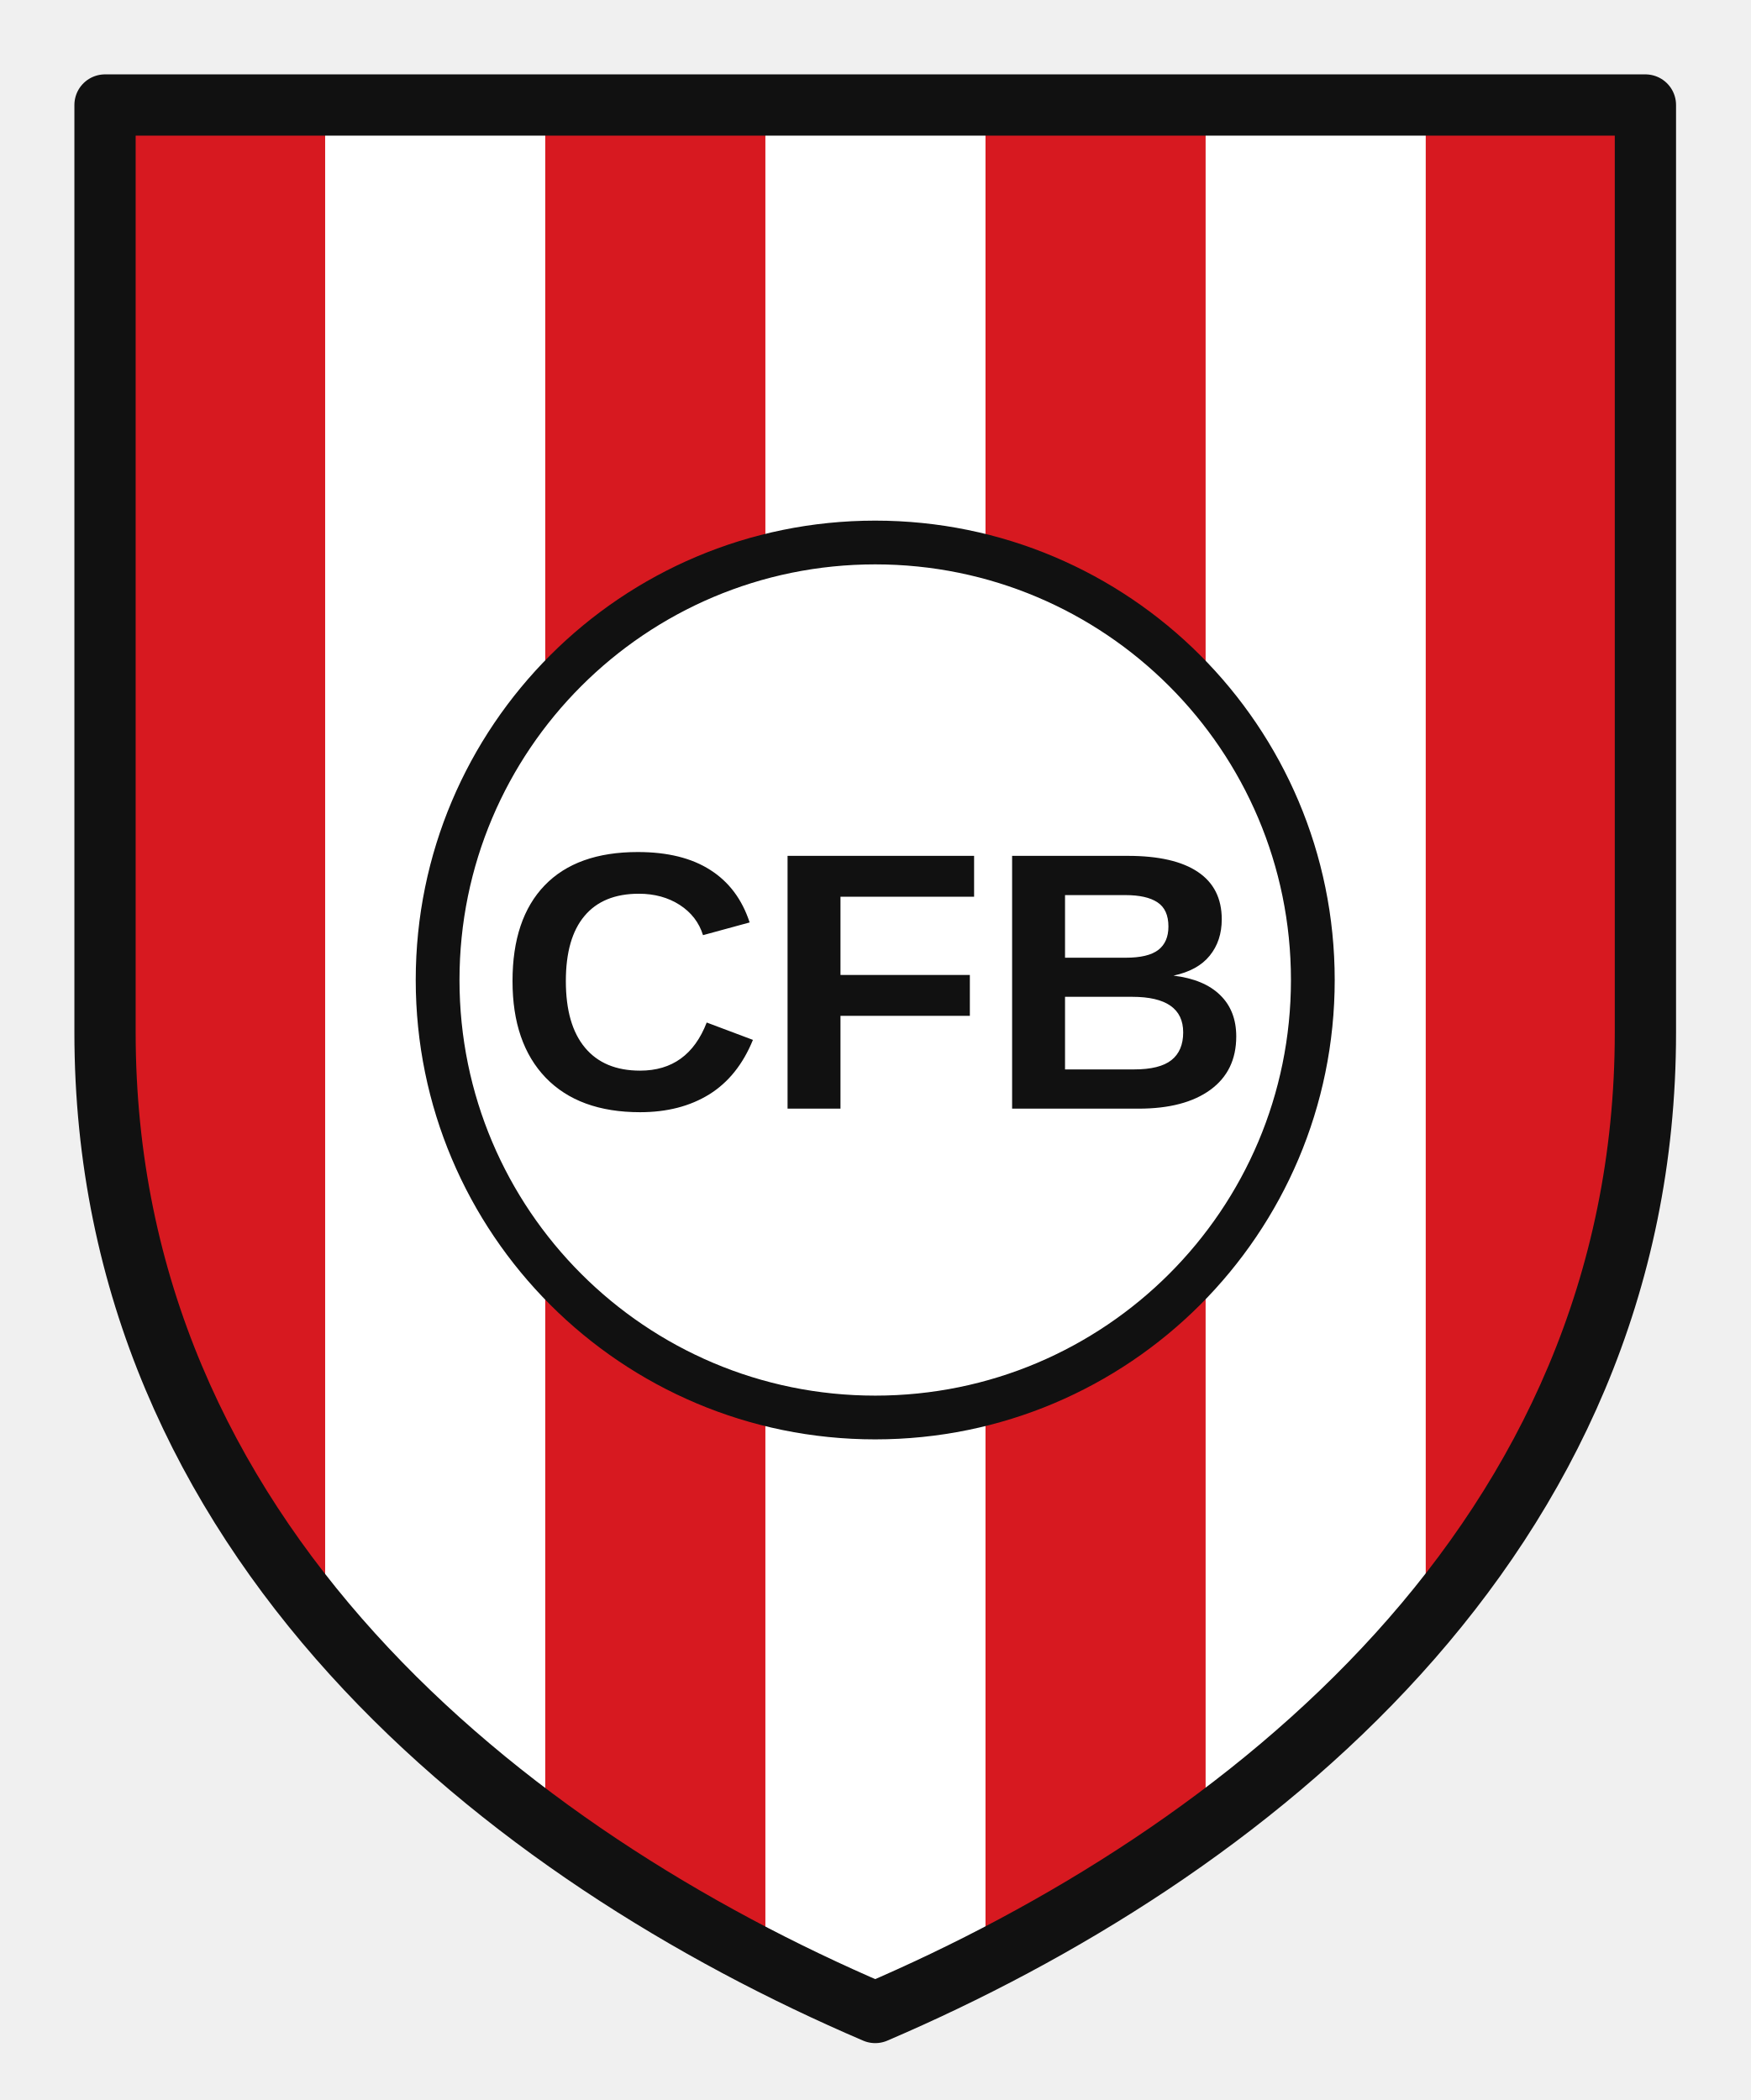
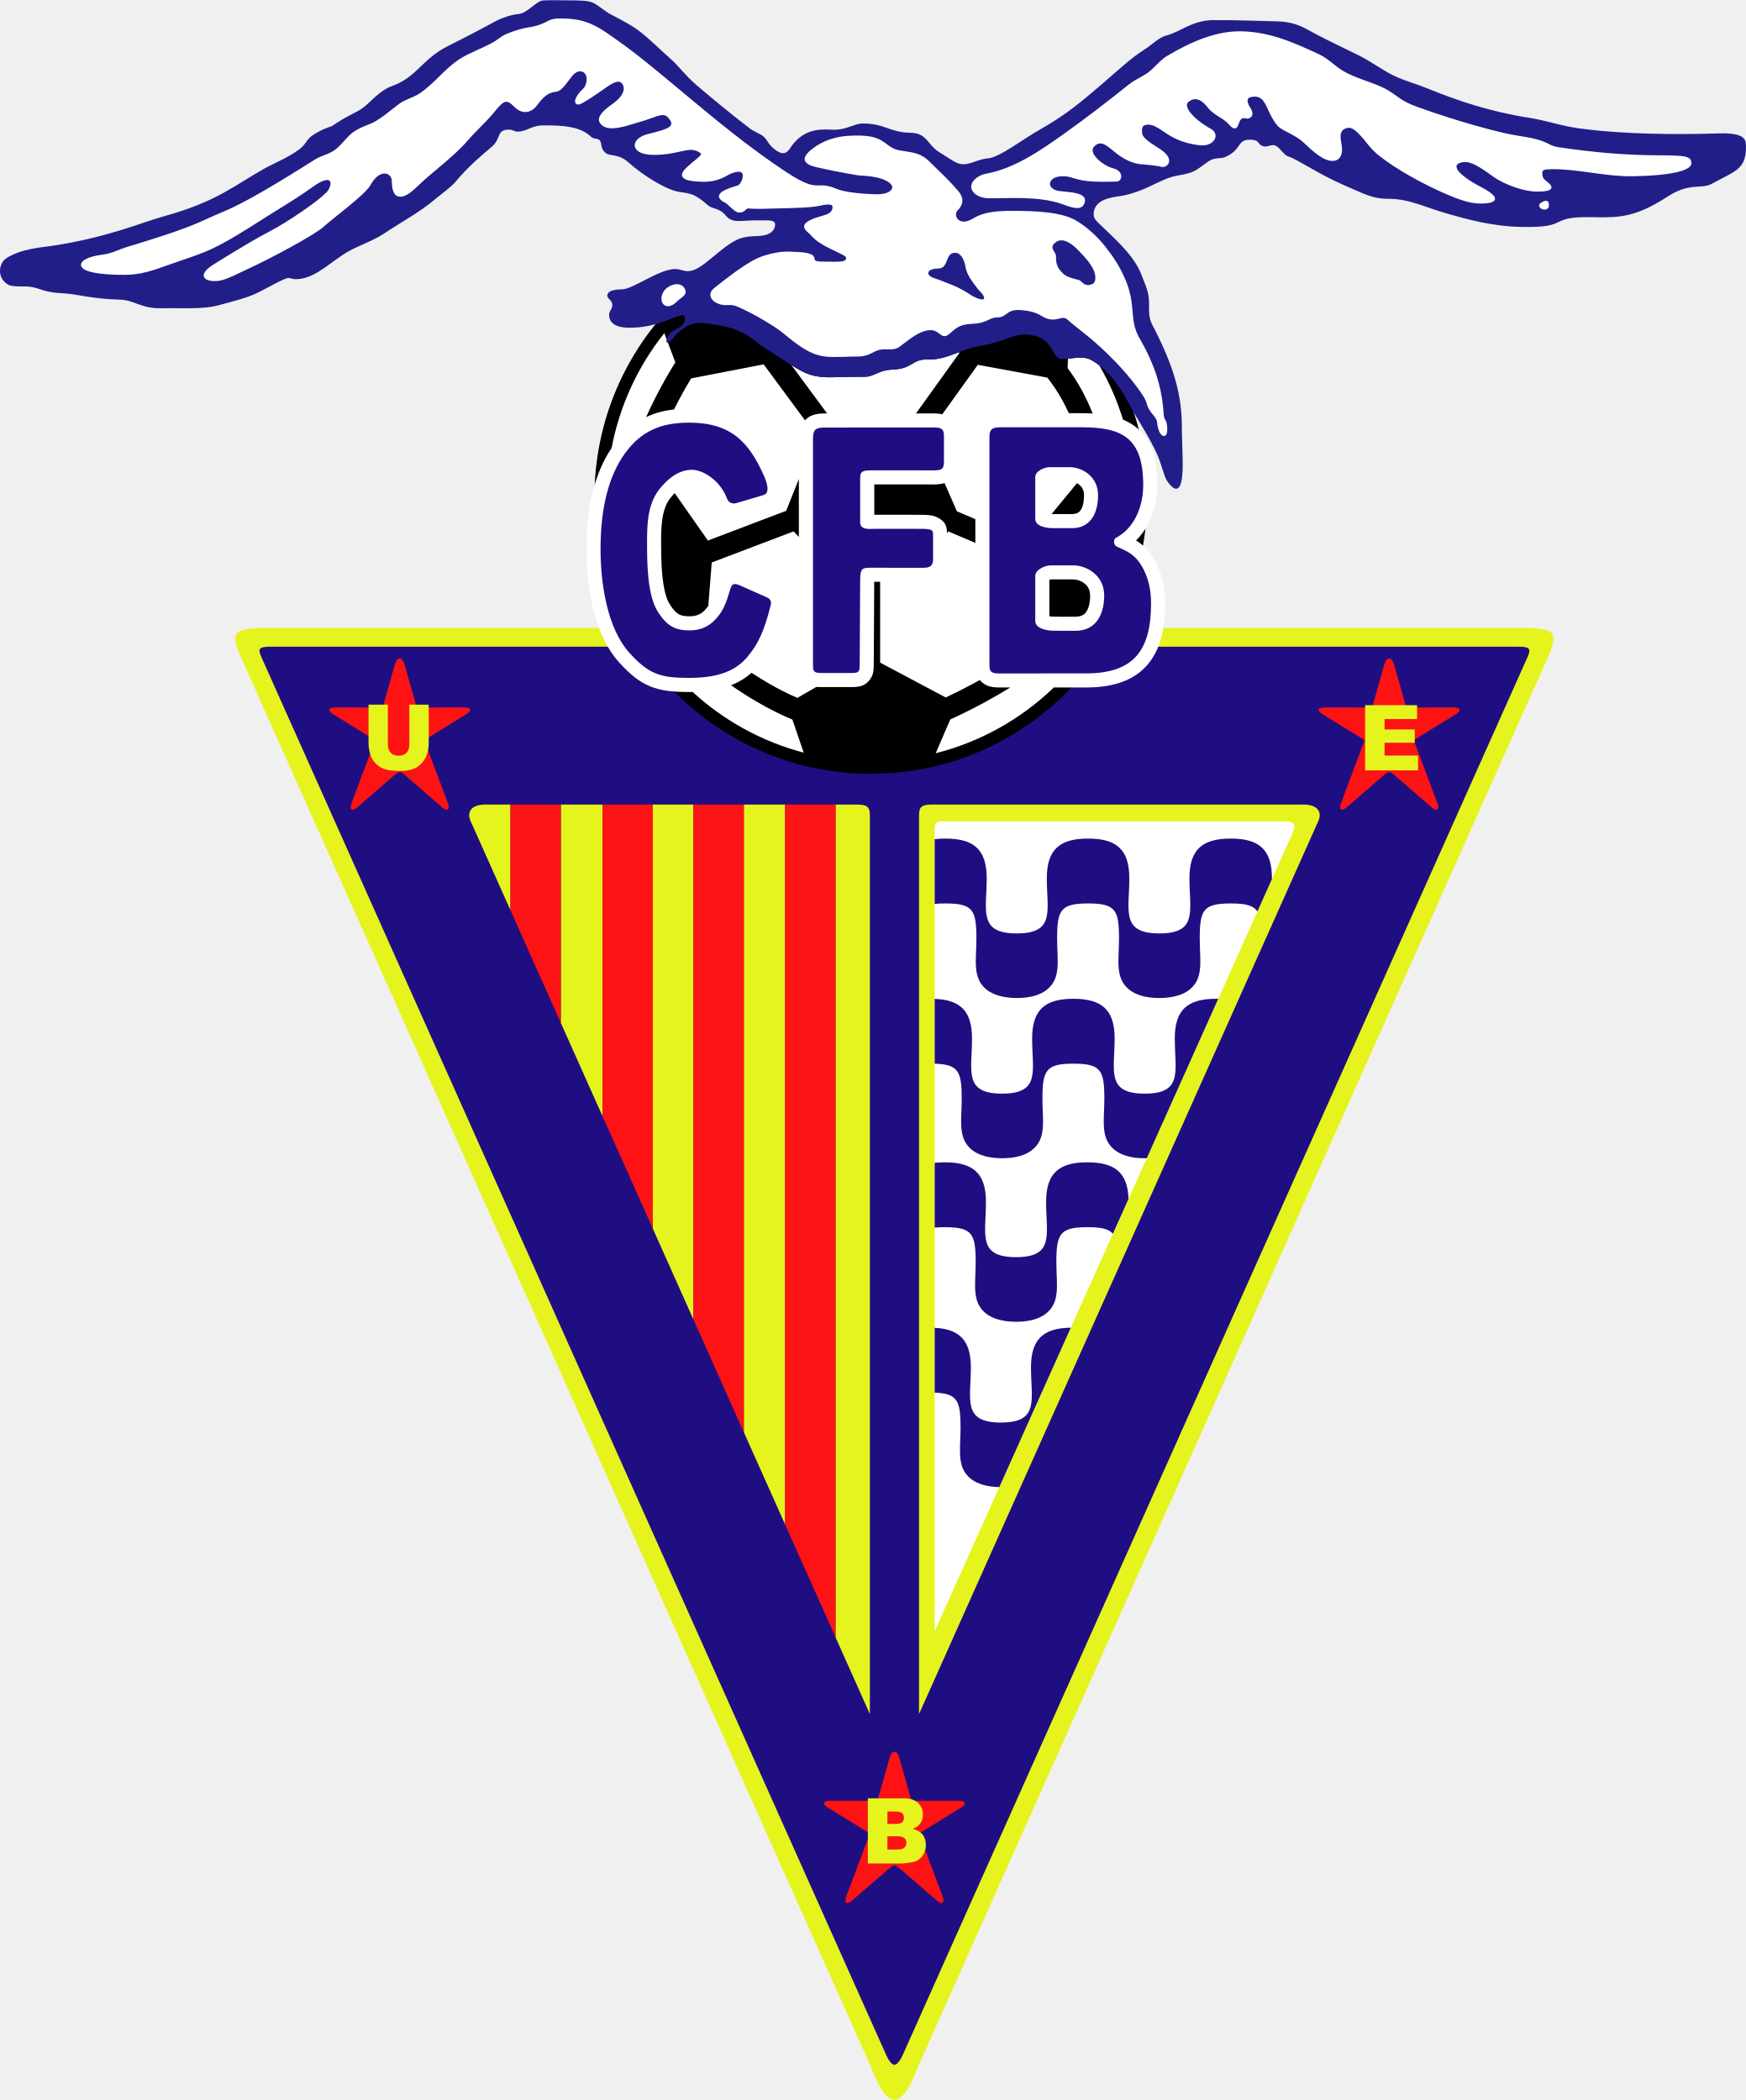
- <svg xmlns="http://www.w3.org/2000/svg" viewBox="0 0 200 240" width="200" height="240">
-   <defs>
-     <clipPath id="s">
-       <path d="M12 12 H188 V118 C188 176 142 212 100 230 C58 212 12 176 12 118 Z" />
-     </clipPath>
-   </defs>
-   <g clip-path="url(#s)">
-     <rect x="12" y="0" width="25.2" height="240" fill="#d71920" />
-     <rect x="37.15" y="0" width="25.2" height="240" fill="#ffffff" />
-     <rect x="62.3" y="0" width="25.2" height="240" fill="#d71920" />
-     <rect x="87.45" y="0" width="25.2" height="240" fill="#ffffff" />
-     <rect x="112.6" y="0" width="25.2" height="240" fill="#d71920" />
-     <rect x="137.75" y="0" width="25.2" height="240" fill="#ffffff" />
-     <rect x="162.9" y="0" width="25.2" height="240" fill="#d71920" />
-   </g>
-   <circle cx="100" cy="112" r="50" fill="#ffffff" stroke="#111111" stroke-width="5" />
-   <text x="100" y="126.7" text-anchor="middle" font-family="Arial Black, Helvetica Neue, Arial, sans-serif" font-weight="900" font-size="42" fill="#111111">CFB</text>
-   <path d="M12 12 H188 V118 C188 176 142 212 100 230 C58 212 12 176 12 118 Z" fill="none" stroke="#111111" stroke-width="7" stroke-linejoin="round" />
+ <svg xmlns="http://www.w3.org/2000/svg" viewBox="267.8 140.98 264.4 318.04" width="288.3" height="346.861">
+   <path d="M497.785 236.07v-.011c6.207 0 6.156.675 3.863 5.726l-94.554 211.621c-.696 1.555-1.989 5.559-3.84 5.614-1.856-.055-3.149-4.06-3.84-5.614l-94.559-211.62c-2.293-5.052-2.343-5.727 3.864-5.727v.011" style="stroke:none;fill-rule:nonzero;fill:#e6f41d;fill-opacity:1" />
+   <path d="M403.254 453.719c-.48-.016-.988-.883-1.246-1.469l-94.559-211.621c-.582-1.305-.597-1.723 1.27-1.723h189.066c1.867 0 1.856.418 1.274 1.723L404.5 452.25c-.262.586-.77 1.453-1.246 1.469" style="stroke:none;fill-rule:nonzero;fill:#1f0e81;fill-opacity:1" />
+   <path d="M399.676 174.414c11.55 0 22.015 4.691 29.594 12.274 7.574 7.582 12.257 18.046 12.257 29.601s-4.683 22.024-12.257 29.602c-7.579 7.578-18.043 12.27-29.594 12.27s-22.016-4.692-29.594-12.27c-7.574-7.578-12.262-18.047-12.262-29.602s4.688-22.02 12.262-29.601c7.578-7.583 18.043-12.274 29.594-12.274" style="stroke:none;fill-rule:nonzero;fill:#000;fill-opacity:1" />
+   <path d="M432.887 231.184c-.004 1.12-.235 2-.668 2.546-.317.403-.82.633-1.5.633v.008h-.02c-.125-.004-.625-.004-1.195-.004-4.117-.004-.242-.012-2.074-.012-.207 0-.477-.011-.715-.054v-5.535a.7.7 0 0 1 .219-.043v-.012h3.355v.012c.59 0 1.262.21 1.79.64.464.38.8.965.8 1.774h.008Zm-21.516-9.754-.148.343c-.02-1.09-.243-1.808-1.422-2.43-.606-.32-1.352-.417-2.594-.417l-6.84-.004v-.008c-.023 0-.082.004-.168.008v-4.598l9.035.004c.637 0 1.157-.066 1.602-.21l1.86 4.237-.012.032 2.82 1.195v3.602Zm-23.39.011-12.399 4.711-.52 6.586c-.125.168-.257.34-.421.524a2.94 2.94 0 0 1-1.079.8c-.394.168-.851.239-1.367.239-.695 0-1.203-.086-1.586-.297-.421-.238-.832-.688-1.304-1.395-.489-.738-.82-1.797-1.04-3.172-.245-1.523-.34-3.433-.34-5.71h-.007v-.297c-.004-2.438-.008-5.282 1.418-7.067.195-.242.41-.488.637-.722l5.03 7.187 11.856-4.504 1.918-4.82v8.777Zm41.804-7.601v.012Zm1.488.558c.403.336.692.852.692 1.559h-.012.012V216c-.008 1.023-.203 1.816-.578 2.305-.254.324-.66.511-1.211.511v.008h-.028c-.125 0-.57 0-1.078-.004h-1.89v-.007c-.04 0-.086-.004-.13-.004l3.84-4.664q.2.106.383.253m12.551 14.352q-.434-1.712-1.32-3.195c-.637-1.07-1.332-1.805-2.172-2.41a8 8 0 0 0-.492-.329 9.9 9.9 0 0 0 1.879-2.578c.941-1.843 1.344-3.949 1.336-5.879-.02-4.273-1.086-6.96-3.16-8.66a8.2 8.2 0 0 0-2.028-1.187 39.8 39.8 0 0 0-3.586-8.215 11 11 0 0 0-1.148-.777c-1.078-.625-2.258-.375-3.606-.239l-.05 1.426a28 28 0 0 1 2.082 3.227 32 32 0 0 1 1.714 3.652 28 28 0 0 0-1.656-.05h-1.96a28 28 0 0 0-1.005-2.005 24.6 24.6 0 0 0-2.246-3.386l-10.527-1.938-5.379 7.492a5.2 5.2 0 0 0-1.164-.125l-2.824.004 6.566-9.148-.035-.137c-1.55.586-3.016 1.176-4.746 1.113-2.469-.09-2.195 1.43-5.422 1.531-1.922.063-2.77 1.083-4.055 1.083-4.933-.008-5.75.246-7.558-.114-1.188-.234-2.13-.726-3.625-1.668l5.422 7.34h-.489c-1.351.004-2.234.348-2.867 1.035l-6.254-8.472-10.98 2.125a64 64 0 0 0-2.39 4.297c-.071.132-.134.265-.2.398-1.442.168-2.781.508-4.04 1.078-.066.031-.128.066-.198.098q.702-1.56 1.476-3.082a68 68 0 0 1 2.957-5.22l-1.137-3.007c-.18.024-.226-.168-.167-.437l-.368-.98a39.8 39.8 0 0 0-7.98 17.394q-1.856 2.748-2.805 6.433c-.672 2.633-1.004 5.594-1.004 8.871 0 3.047.325 6.637 1.246 9.942.762 2.738 1.942 5.293 3.692 7.222 1.683 1.856 3.062 2.97 4.726 3.649 1.653.668 3.403.848 5.868.848q.279-.001.546-.008a39.9 39.9 0 0 0 16.82 9.195l-1.714-5.008c-1.703-.707-3.48-1.601-5.23-2.613-1.391-.8-2.755-1.68-4.06-2.59 1.192-.469 2.216-1.094 3.102-1.89a53 53 0 0 0 2.606 1.613 42 42 0 0 0 4.332 2.195l2.863-1.656c.227.012.465.02.73.02v-.008h4.645v.007c1.34 0 2.113-.265 2.762-1.156.547-.75.566-1.383.574-2.402l.07-12.395.895.004v12.242l9.937 5.278a80 80 0 0 0 4.395-2.22c.258-.14.512-.284.77-.429q.067.087.14.168c.649.688 1.473.969 2.758.969h1.71a80 80 0 0 1-3.796 2.2 85 85 0 0 1-5.293 2.644l-2.21 5.117a39.9 39.9 0 0 0 17.89-9.961h4.879c4.37-.004 7.351-1.172 9.312-3.45 1.906-2.214 2.668-5.331 2.668-9.327q0-1.882-.422-3.559" style="stroke:none;fill-rule:nonzero;fill:#fff;fill-opacity:1" />
+   <path d="M381.406 160.441c-2.48-1.879-5.523-4.367-8.129-6.609-1.754-1.516-2.754-2.93-3.761-3.82-1.504-1.328-3.164-2.973-4.61-4.13-1.394-1.124-3.219-2.015-4.652-2.777-.906-.484-1.738-1.292-2.606-1.722-.687-.344-1.918-.38-3.718-.383-1.098-.004-2.516-.05-3.844.008-1.094.047-2.371 1.957-3.8 2.07-1.013.082-2.536.582-3.567 1.149a199 199 0 0 1-7 3.644c-4.008 2.004-4.805 4.774-8.504 6.086-2.016.715-3.399 2.602-4.555 3.395-1.265.87-2.11.996-4.598 2.695-.062.039-1.515.422-2.976 1.433-.906.63-.918 1.336-2.055 2.16-1.707 1.239-3.754 2.04-5.23 2.864-2.086 1.16-3.598 2.242-6.211 3.687-2.48 1.364-5.324 2.508-8.918 3.504-3.602.993-8.477 3.207-17.016 4.496-1.566.239-4.597.403-6.879 1.86-1.082.691-1.437 2.62-.18 3.699.442.383.727.61 2.747.586 2.402-.024 2.574.851 5.484 1 2.953.148 4.867.91 9.016.992 2.386.047 3.18 1.39 6.52 1.313 2.8-.067 6.175.203 8.503-.446 2.164-.597 4.098-1.039 5.746-1.812 1.754-.82 4.184-2.328 4.934-2.34.113 0 .582.195 1.008.195 2.601 0 4.523-1.922 7.203-3.722 1.785-1.203 4.328-1.942 6.199-3.188 3.02-2.012 5.297-3.144 7.762-5.223 1.02-.859 2.37-1.777 3.129-2.695 1.773-2.137 3.703-3.781 5.316-5.129 1.664-1.386.723-2.695 2.715-2.695.676 0 .754.312 1.383.3 1.37-.027 1.996-.948 3.847-.948 2.895-.004 5.516.125 7.188 1.718.629.602 1.41-.14 1.586 1.332.015.133.047.617.617 1.117.613.543 1.992.098 3.477 1.442 2.289 2.066 5.816 4.195 7.703 4.473 1.902.277 2.355.312 4.336 2.03.695.606 1.687.34 2.68 1.536 1.124 1.355 2.39.644 5.382.742.824.027 2.188-.183 2.102.7-.035.35-.168 1.605-2.696 1.679-2.007.059-2.875.238-4.644 1.512-.758.547-1.617 1.261-2.324 1.851-1.438 1.192-2.473 1.934-3.559 1.957-.547.008-1.3-.328-1.86-.332-2.507-.015-6.425 3.086-8.144 3.086-2.105 0-2.187.727-2.187.957-.004.489.754.61.754 1.442 0 .605-.473.902-.48 1.39-.028 1.535 1.394 2.02 3.022 2.02 2.032 0 3.692-.328 5.801-1.14 1.266-.485 2.016-.829 2.36-.743.402.098.464.836-.055 1.457-.332.395-1.035.59-1.625 1.035-1.02.774-1.227 2.762.367.774.375-.465 1.277-1.274 1.762-1.536 1.535-.84 2.738-.625 5.324-.156 3.785.688 5 2.36 6.637 3.39 4.336 2.727 5.64 3.845 7.629 4.235 1.808.36 2.625.102 7.558.114 1.285 0 2.133-1.02 4.055-1.083 3.227-.101 2.953-1.62 5.422-1.53 2.887.1 5.043-1.61 8.07-2.083 2.856-.449 4.914-1.707 6.399-1.707 4.89-.004 4.097 3.778 5.894 3.723 1.723-.05 3.168-.578 4.473.183 2.289 1.332 3.957 3.446 5.543 6.418 1.492 2.79 3.008 4.875 4.383 7.883.582 1.281 1.027 3.293 1.449 3.926 1.05 1.566 1.828 1.656 2.18.184.425-1.778.093-5.266.093-8.172 0-4.86-1.094-9.13-4.492-15.64-.676-1.302-.41-2.458-.508-3.93-.082-1.223-.781-2.708-1.136-3.665-1.118-3.004-4.61-5.949-6.29-7.601-.46-.457-.949-.848-.937-1.531.027-1.73 1.629-2.426 3.598-2.68 1.71-.219 2.957-.711 4.093-1.168.946-.375 2.36-1.207 3.922-1.73 1.07-.364 2.223-.372 3.29-.81 1.109-.46 1.956-1.347 2.835-1.816.688-.367 1.606-.218 2.102-.421 2.605-1.079 1.808-2.594 3.683-2.657 1.864-.062 1.153.852 2.34 1.016.48.066.79-.195 1.32-.195.899 0 1.497 1.496 2.313 1.722 1.207.336 4.727 2.746 8.227 4.254 3.324 1.434 4.46 2.153 6.933 2.153 3.25 0 5.45 1.292 9.09 2.3 2.766.77 6.383 1.84 10.89 1.953 7.91.192 3.727-1.64 11.063-1.468 4.059.093 6.469-.04 11.29-3.164 3.308-2.145 5.027-1.02 6.6-1.887 3.4-1.875 5.184-2.14 5.192-5.438.004-1.062.23-2.34-4.156-2.203-6.39.203-14.578.145-21.227-.781-2.668-.375-4.964-1.2-7.39-1.578-5.903-.922-10.754-2.527-15.516-4.48-1.555-.637-3.379-1.137-4.789-1.794-2.058-.96-3.336-2.074-5.547-3.18-1.86-.929-4.383-2.12-6.351-3.144-1.715-.89-2.993-1.965-6.211-2.023-1.985-.04-6.68-.219-9.547-.18-3.184.047-4.899 1.793-7.156 2.371-1.008.258-2.18 1.45-3.332 2.172-1.946 1.219-4.211 3.371-6.442 5.27-2.922 2.492-5.336 4.566-9.262 6.77-2.64 1.48-6.078 4.218-7.89 4.362-1.422.114-2.559.903-3.692.883-1.097-.02-1.582-.566-3.62-1.804-1.876-1.137-1.794-2.922-4.43-2.961-3.082-.047-3.836-1.407-7.168-1.407-1.422 0-2.485 1.059-4.696.938-2.066-.117-4.504-.04-6.367 2.867-.758 1.18-1.691.68-2.687-.227-.582-.527-.774-1.164-1.32-1.625-.512-.433-1.38-.695-1.997-1.164" style="stroke:none;fill-rule:nonzero;fill:#221e89;fill-opacity:1" />
+   <path d="m433.191 183.988.067-.031c.336-.18.437-.574.422-1a3.3 3.3 0 0 0-.235-1.043 1.4 1.4 0 0 0-.078-.168c-.652-1.2-1.203-1.773-1.941-2.535l-.356-.371c-.625-.656-1.242-1.113-1.8-1.332-.598-.235-1.133-.207-1.56.113-.8.594-.546 1.004-.245 1.484.125.2.254.418.254.66 0 .673.054 1.114.226 1.505.172.394.45.718.899 1.167.16.157.449.329.886.497.383.144.88.296 1.5.445.098.023.211.129.332.242.356.336.774.727 1.63.367m-23.836-.879c.532.168.997.356 1.575.586.34.137.715.29 1.125.446.715.273 1.8.847 2.675 1.437 1.047.7 2.887 1.309 1.747-.21-.524-.497-.914-1.055-1.426-1.759-.504-.695-.91-1.464-1.04-2.25-.081-.504-.265-1.058-.53-1.464-.247-.372-.563-.625-.954-.653-.855-.05-1.093.555-1.351 1.203-.215.563-.457 1.164-1.262 1.172-.574.008-1.023.113-1.266.274a.55.55 0 0 0-.253.32.45.45 0 0 0 .093.414c.133.172.41.344.867.484m4.18-11.664c-.031.465-.265.938-.738 1.407-.207.203-.274.507-.207.8.035.168.11.328.223.465.117.137.273.25.464.32.45.16 1.102.094 1.942-.433.754-.465 1.636-.746 2.605-.91.953-.16 1.996-.207 3.086-.207 1.8 0 3.692.035 5.406.23 1.743.203 3.313.574 4.457 1.25 1.598.942 3.16 2.356 4.372 3.89 1.203 1.524 2.132 2.88 3.027 4.923.836 1.898 1.027 3.507 1.14 4.914.106 1.344.208 2.613 1.032 4.047.957 1.656 1.793 3.347 2.43 5.195a23.2 23.2 0 0 1 1.23 6.117c.047.734.156.914.258 1.086.136.223.261.434.3 1.211.028.559-.046.902-.175 1.07-.117.153-.266.2-.434.157a.7.7 0 0 1-.34-.243c-.27-.32-.539-1.011-.586-1.82-.023-.394-.324-.77-.648-1.176-.344-.43-.715-.89-.867-1.488a4.4 4.4 0 0 0-.516-1.2c-.254-.425-.598-.905-1.066-1.538-.965-1.309-2.102-2.602-3.223-3.77-1.488-1.547-2.95-2.867-3.973-3.707-.367-.305-.77-.62-1.171-.937-.735-.582-1.489-1.176-2.063-1.7-.441-.406-.828-.308-1.29-.195-.663.164-1.456.363-2.687-.398a5.5 5.5 0 0 0-1.613-.664 9 9 0 0 0-1.77-.23c-1.074-.044-1.53.292-1.937.593-.363.27-.691.512-1.3.523-.665.012-1.008.18-1.4.368-.519.246-1.116.535-2.5.609-.788.043-1.335.14-1.82.348-.484.21-.921.543-1.472 1.058-.8.738-1.176.453-1.691.063-.286-.22-.63-.48-1.18-.508-1.43-.078-2.887 1.039-4.223 2.058-.187.141-.375.286-.578.438-.574.426-1.137.418-1.957.402l-.238-.004c-.903-.011-1.36.227-1.84.48-.57.298-1.172.614-2.465.618-.738 0-1.39.02-1.976.04-3.426.097-4.743.136-9.149-3.575-.574-.484-1.758-1.274-3.148-2.082a38 38 0 0 0-3.746-1.926c-.665-.289-1.04-.273-1.614-.254l-.168.004a3 3 0 0 1-1.648-.45 1.74 1.74 0 0 1-.578-.593 1.02 1.02 0 0 1-.098-.8c.078-.258.262-.524.586-.774l.45-.356c1.363-1.074 3.265-2.57 5.241-3.722.778-.45 1.79-.828 2.817-1.078s2.078-.38 2.941-.325c.227.012.446.024.668.032 1.434.058 3.012.125 3.043 1.097.012.383.766.383 1.547.38.191 0 .387 0 .57.003l.149.004c.554.016 1.078.031 1.512-.004.617-.043 1.027-.183.996-.578-.02-.242-.747-.59-1.676-1.027-1.23-.582-2.778-1.317-3.695-2.43-.083-.098-.208-.207-.336-.32-.247-.211-.5-.438-.606-.711-.176-.469.078-.961 1.469-1.485.348-.132.683-.226 1.004-.32.965-.273 1.777-.508 1.781-1.406.004-.156-.059-.278-.246-.332-.277-.082-.77-.059-1.59.125-1.336.3-3.355.347-6.086.414l-.363.008c-.293.004-.61.015-.93.027-1.101.039-2.3.078-3.473-.012-.257-.02-.347.078-.449.184-.187.195-.394.414-1.004.426-.437.007-.964-.477-1.433-.918-.266-.243-.512-.473-.672-.551-.973-.488-1.188-.969-.723-1.477.356-.39 1.239-.765 2.59-1.148.3-.086.645-.633.758-1.164.039-.188.047-.371.008-.528a.47.47 0 0 0-.215-.304c-.277-.16-.82-.13-1.746.273l-.102.059c-.46.281-1.922 1.172-3.945 1.101-.871-.027-1.887-.07-2.5-.312-.777-.309-1.02-.848-.012-1.82.422-.407.852-.758 1.223-1.063.59-.484 1.02-.84 1.004-1.012-.012-.105-.2-.242-.45-.367-.32-.156-.722-.265-1.03-.265-.481-.004-1.04.117-1.708.265-1.011.227-2.27.5-3.933.5-1.274 0-2.11-.273-2.54-.664-.222-.2-.343-.43-.378-.676a1.12 1.12 0 0 1 .183-.734c.29-.457.926-.875 1.86-1.102 1.535-.375 2.668-.675 3.203-1.074.433-.316.402-.746-.235-1.441-.535-.586-1.277-.317-2.464.11-.532.194-1.149.417-1.864.608-.215.06-.476.141-.77.231-1.538.48-3.866 1.207-4.917.219-.254-.242-.547-.57-.38-1.133.142-.48.665-1.125 1.966-2.031.765-.536 1.285-1.086 1.547-1.61.253-.5.265-.972.039-1.363-.188-.32-.438-.46-.77-.426-.394.043-.906.297-1.558.75-.989.692-1.805 1.254-2.465 1.688s-1.168.742-1.528.91c-.23.11-.425.137-.574.094a.43.43 0 0 1-.3-.32.8.8 0 0 1 .023-.419c.113-.414.504-1.02 1.183-1.64l.008-.004c.227-.215.43-.637.5-1.094.07-.45.004-.922-.293-1.25l-.008-.012-.09-.086a.92.92 0 0 0-.703-.18c-.277.04-.562.184-.832.43-.07.07-.144.149-.21.23-.176.216-.356.454-.536.692-.632.836-1.238 1.633-1.875 1.715-.613.078-1.066.223-1.507.535-.458.32-.91.828-1.508 1.63-.086.109-.176.214-.278.312-.324.312-.742.547-1.214.601-.473.055-.997-.07-1.532-.472a4 4 0 0 1-.43-.383c-.843-.871-1.292-.89-1.976-.227-.336.324-.723.785-1.21 1.375l-.099.117c-.457.551-1.082 1.18-1.734 1.848-.66.672-1.352 1.375-1.95 2.066-1.308 1.52-3.097 3.024-4.687 4.36-.898.754-1.734 1.457-2.375 2.07-.703.676-1.277 1.203-1.785 1.559-.539.379-1.008.562-1.469.523-.488-.043-.789-.34-.96-.816-.157-.414-.211-.969-.227-1.606a1.12 1.12 0 0 0-.313-.761 1.05 1.05 0 0 0-.57-.309 1.4 1.4 0 0 0-.781.102c-.504.21-1.059.714-1.563 1.632-.558 1.008-2.941 2.926-4.964 4.547-.915.735-1.758 1.41-2.301 1.899-.54.484-2.434 1.644-4.883 2.988-2.11 1.16-4.64 2.46-7.078 3.582-.254.121-.54.254-.813.387-1.258.597-2.304 1.093-3.367 1.136-.57.02-1.078-.05-1.406-.222-.207-.11-.348-.254-.41-.442-.063-.187-.035-.402.093-.636.2-.356.664-.79 1.5-1.301a329 329 0 0 1 4.91-2.992 84 84 0 0 1 3.676-2.051c1.192-.625 3.07-1.793 4.793-2.984 1.47-1.012 2.828-2.043 3.551-2.774.41-.414.656-.965.649-1.39a.58.58 0 0 0-.106-.36.42.42 0 0 0-.308-.148c-.422-.043-1.125.21-2.184.968-1.871 1.344-3.399 2.29-5.152 3.375-.536.332-1.094.676-1.72 1.07l-1.195.759c-2.218 1.41-4.824 3.07-7.292 4.242-1.336.636-2.957 1.187-4.543 1.726-.582.2-1.16.395-1.723.598l-.508.18c-2.09.75-4.012 1.441-6.45 1.441-3.245 0-5.132-.32-5.972-.746-.375-.191-.574-.418-.62-.66-.052-.266.073-.516.355-.742.496-.399 1.562-.754 2.996-.93.84-.106 1.465-.352 2.164-.625.406-.16.84-.332 1.367-.496l1.2-.367c2.55-.79 5.593-1.727 8.198-2.73a52 52 0 0 0 2.989-1.282 64 64 0 0 1 2.355-1.027c1.512-.618 3.582-1.707 5.953-3.079 2.375-1.37 5.063-3.027 7.805-4.77.457-.288.941-.48 1.434-.671.57-.223 1.144-.445 1.671-.844.473-.347.918-.843 1.356-1.328.492-.539.969-1.066 1.473-1.398.714-.469 1.359-.73 1.968-.977.465-.183.914-.367 1.352-.625.93-.555 1.812-1.258 2.547-1.844a24 24 0 0 1 1.066-.82c.5-.348 1.059-.586 1.61-.82.492-.207.976-.414 1.386-.692 1.14-.761 2.07-1.672 2.996-2.582.957-.937 1.91-1.875 3.09-2.644.695-.457 1.754-.942 2.82-1.434.672-.308 1.348-.617 1.942-.926.45-.234.773-.464 1.082-.687.398-.285.773-.555 1.351-.79a17 17 0 0 1 1.653-.585c.531-.16 1.027-.277 1.465-.344 1.629-.258 2.312-.613 2.851-.89.496-.258.88-.457 1.696-.48 4.25-.11 6 1.144 9.003 3.292l.555.399c2.656 1.89 5.727 4.453 9.074 7.25 4.86 4.054 10.313 8.609 15.918 12.292 3.16 2.079 4.059 2.067 5.02 2.051.664-.011 1.355-.02 2.719.547.535.227 1.406.406 2.41.54 1.152.152 2.469.237 3.625.257 1.066.016 1.812-.254 2.144-.633a.62.62 0 0 0 .176-.457c-.016-.168-.11-.351-.293-.531-.601-.602-2.07-1.133-4.652-1.219-.106-.004-1.461-.238-2.766-.48a58 58 0 0 1-2.219-.446c-.21-.054-.453-.101-.707-.156-.937-.187-2.02-.41-2.43-.922-.367-.453-.257-1.05.774-1.883a9.2 9.2 0 0 1 3.45-1.765c1.241-.336 2.605-.45 4.148-.395 2.261.078 3.09.703 3.875 1.297.508.383 1 .754 1.902.93.305.058.613.105.918.152 1.27.192 2.453.367 3.598 1.516.445.441.843.828 1.242 1.215 1.14 1.105 2.27 2.207 3.242 3.39.371.457.574.946.54 1.457m-45.531 15.09c-.121-.5.02-1.172.52-1.726a2.5 2.5 0 0 1 .593-.47c.32-.183.695-.316 1.055-.343.383-.031.758.059 1.05.324q.141.128.258.32c.43.743-.136 1.169-.707 1.594-.168.125-.332.25-.457.375-.593.598-1.125.782-1.53.711a.9.9 0 0 1-.513-.277 1.1 1.1 0 0 1-.27-.508m49.06-19.265c-.485.085-1.094.363-1.54.746-.382.332-.652.75-.648 1.21.004.438.29.938.86 1.29.437.273 1.046.46 1.82.464.832 0 1.582-.011 2.297-.02 1.902-.03 3.55-.058 5.75.204.378.047 1.011.149 1.699.309.496.117 1.02.265 1.488.437.711.266 1.375.496 1.914.543.625.055 1.098-.117 1.317-.707.277-.73-.094-1.144-.77-1.394-.578-.215-1.39-.297-2.18-.38-.285-.027-.57-.058-.828-.09-.703-.089-1.144-.37-1.336-.702a.8.8 0 0 1-.105-.442c.012-.148.07-.3.176-.437.265-.36.824-.637 1.68-.656.706-.016 1.132.113 1.663.273.512.152 1.114.336 2.13.457 1.3.152 3.206.105 4.066.082.16-.004.28-.008.382-.008a.66.66 0 0 0 .57-.332.85.85 0 0 0 .13-.41 1 1 0 0 0-.09-.46c-.149-.325-.492-.642-1.121-.798-.727-.176-1.723-.754-2.403-1.437-.257-.262-.468-.532-.597-.797-.117-.246-.16-.485-.11-.7a.86.86 0 0 1 .23-.386c.927-.922 1.708-.29 2.755.566.527.434 1.12.918 1.828 1.309 1.34.734 2.14.8 3.21.883.66.054 1.427.113 2.49.351.187.043.472-.027.69-.203.133-.105.25-.25.317-.422a1 1 0 0 0 .012-.625c-.122-.418-.512-.93-1.407-1.508l-.28-.18c-1.06-.679-2.247-1.437-2.345-2.097-.047-.312-.082-.683.028-.96.097-.24.336-.415.84-.415.816.008 1.46.445 2.27.988 1.198.809 2.722 1.836 5.632 2.137.762.078 1.39-.117 1.797-.441.207-.16.36-.36.449-.567.09-.222.113-.457.05-.687-.077-.301-.296-.582-.683-.797-1.265-.703-2.45-1.621-3.11-2.473-.226-.293-.386-.574-.46-.828-.067-.222-.059-.422.031-.59a.75.75 0 0 1 .2-.222c.187-.145.542-.391 1.015-.38.488.016 1.113.302 1.844 1.247.52.672 1.136 1.058 1.754 1.445.527.328 1.058.66 1.503 1.172.543.621.872.676 1.133.445.157-.132.239-.363.328-.617.164-.445.364-1.008 1.106-.77a.75.75 0 0 0 .45-.023.76.76 0 0 0 .355-.25.76.76 0 0 0 .152-.508c-.012-.25-.121-.57-.395-.972a2.3 2.3 0 0 1-.304-.676 1 1 0 0 1-.024-.41.42.42 0 0 1 .184-.27.8.8 0 0 1 .25-.105c1.61-.399 2.066.594 2.668 1.902.348.75.734 1.598 1.394 2.379.332.398.899.691 1.575 1.04.796.41 1.75.901 2.593 1.718.567.547 1.063.984 1.493 1.332q.657.525 1.132.793c.442.25.895.414 1.301.465.367.047.711 0 .992-.16.29-.16.508-.434.621-.836.094-.32.118-.723.059-1.22-.016-.14-.043-.288-.07-.448-.133-.75-.317-1.782.5-2.176.5-.242.914-.192 1.34.066.46.29.953.828 1.558 1.516.094.101.192.23.309.383.41.53 1.031 1.324 1.976 2.074 1.36 1.082 3.082 2.195 4.934 3.234a55 55 0 0 0 6 2.922c.93.383 1.73.66 2.46.848a8.3 8.3 0 0 0 2.044.273c1.586 0 2.152-.3 2.152-.738 0-.66-1.594-1.496-2.539-1.992l-.11-.059a14.5 14.5 0 0 1-1.866-1.187c-.497-.38-.915-.754-1.114-1.055q-.188-.282-.207-.52a.44.44 0 0 1 .043-.257.6.6 0 0 1 .203-.223c.196-.129.496-.219.91-.254.563-.047 1.196.164 1.918.555.75.402 1.594 1 2.559 1.695.77.559 1.992 1.16 3.29 1.598 1.124.383 2.315.636 3.315.629.954-.008 1.61-.082 1.899-.278.422-.293.308-.687-.457-1.25-.29-.215-.469-.41-.567-.613-.097-.2-.128-.426-.125-.691.004-.223.079-.356.239-.426.226-.102.605-.13 1.16-.14 1.879-.04 3.894.238 5.941.519 2.047.285 4.121.57 6.153.55.199 0 .386-.003.574-.007 2.668-.047 4.754-.266 6.176-.575 1.53-.335 2.34-.82 2.34-1.367v-.007c-.012-.532-.172-.848-.977-1.024-.672-.144-1.871-.187-3.996-.191a94 94 0 0 1-7.426-.32c-2.508-.208-5.05-.508-7.652-.895-.774-.117-1.13-.293-1.555-.508-.7-.352-1.574-.79-4.484-1.215-1.504-.219-3.97-.808-6.77-1.61a129 129 0 0 1-8.574-2.76c-1.805-.653-2.54-1.185-3.29-1.731-.753-.547-1.523-1.106-3.347-1.797a78 78 0 0 0-1.055-.387c-1.304-.477-2.617-.95-3.703-1.61-.507-.308-.957-.667-1.406-1.027-.648-.515-1.3-1.039-2.144-1.437-2.028-.95-3.93-1.805-5.848-2.43-1.938-.629-3.895-1.023-6.031-1.059-1.801-.027-3.657.348-5.535 1.012-1.868.664-3.758 1.617-5.641 2.746-.586.356-1.106.868-1.625 1.383-.371.371-.75.746-1.145 1.05-.421.325-.882.575-1.351.837-.543.293-1.094.597-1.637 1.031a288 288 0 0 1-4.695 3.68 205 205 0 0 1-4.95 3.664c-2.027 1.45-3.996 2.812-5.984 3.906-1.976 1.086-3.969 1.906-6.055 2.274m83.903 5.078c-.145-.215-.133-.461.176-.668.199-.133.449-.282.668-.309.32-.035.558.11.558.645 0 .5-.32.68-.672.68-.14 0-.285-.036-.41-.09a.76.76 0 0 1-.32-.258" style="stroke:none;fill-rule:nonzero;fill:#fff;fill-opacity:1" />
+   <path d="m430.688 236.496-3.258-.004c-.95 0-2.852-.262-2.852-1.504v-6.781c0-1.027 1.57-1.621 2.356-1.621h3.355c2.055 0 4.727 1.484 4.727 4.55 0 3.259-1.532 5.376-4.329 5.36m-6.109-23.27c0-.956 1.43-1.511 2.149-1.511h3.058c1.871 0 4.305 1.383 4.305 4.242 0 3.035-1.39 5.008-3.942 4.992l-2.972-.004c-.863 0-2.598-.242-2.598-1.398Zm16.098 13.422c-.953-1.597-2.02-2.164-3.766-2.906-.437-.187-.582-1.074-.11-1.324 3-1.598 4.137-5.047 4.126-8.059-.028-7.125-3.227-8.687-9.309-8.687h-12.375c-1.246 0-1.605.367-1.605 1.5v34.422c0 1.011.164 1.367 1.449 1.367l13.18-.008c7.39 0 9.847-3.656 9.847-10.648q0-3.247-1.437-5.657M383.855 231.402l-3.94-1.75c-.817-.363-1.243-.355-1.474.387-.753 2.48-1.082 3.363-2.207 4.633-1.129 1.273-2.468 1.766-4.039 1.766-2.117 0-3.34-.649-4.668-2.653-1.324-2-1.738-5.344-1.738-10.062 0-2.844-.074-6.243 1.875-8.688 1.106-1.383 2.777-2.922 4.902-2.922 1.832 0 4.348 1.73 5.313 4.317.281.746.933.875 1.402.734l4.14-1.226c1.095-.325.454-2.047.09-2.875-2.288-5.168-5.015-8.094-11.366-8.094-4.086 0-7.168 1.172-9.668 4.605-2.512 3.438-3.73 8.324-3.73 14.535 0 5.196.983 11.993 4.382 15.739 2.906 3.207 4.625 3.785 9.016 3.785 4.3 0 7-1 8.832-3.172 1.703-2.027 2.562-3.992 3.539-7.844.199-.789-.305-1.058-.66-1.215M409.336 205.703l-16.766.008c-1.547 0-1.656.629-1.656 1.93v33.773c0 1.059-.039 1.48 1.227 1.48h4.644c1.18 0 1.2-.257 1.207-1.433l.07-12.727c.012-1.73.352-1.789 1.692-1.785l7.953.004c1.191 0 1.395-.543 1.395-1.367v-3.625c0-.742-.145-.906-1.895-.906l-6.84-.004c-.805 0-2.305.246-2.305-.969v-6.82c0-1.032.63-1.067 1.833-1.067l9.34.004c1.437 0 1.515-.394 1.515-1.566v-3.41c0-.899 0-1.52-1.414-1.52" style="stroke:none;fill-rule:nonzero;fill:#1f0e81;fill-opacity:1" />
+   <path d="M408.973 262.82h56.242c2.14 0 2.828 1.157 2.238 2.477l-60.48 135.3V264.735c0-1.367.113-1.914 2-1.914M394.328 262.82v126.13l5.203 11.644v-135.86c0-1.367-.11-1.914-1.996-1.914Zm-13.887 0v95.07l6.262 14.005V262.82Zm-13.773 0v64.254l6.148 13.758V262.82Zm-13.941 0v33.07l6.316 14.13v-47.2Zm-7.622 16.012V262.82h-3.816c-2.14 0-2.824 1.157-2.234 2.477" style="stroke:none;fill-rule:nonzero;fill:#e6f41d;fill-opacity:1" />
+   <path d="M386.703 262.82v109.075l7.625 17.054V262.82Zm-13.887 0v78.012l7.625 17.059v-95.07Zm-13.773 0v47.2l7.625 17.054V262.82Zm-13.938 0v16.012l7.622 17.059v-33.07" style="stroke:none;fill-rule:nonzero;fill:#fd1313;fill-opacity:1" />
+   <path d="m462.3 265.36-51.53.003c-.625 0-1.422-.11-1.422 1.059v121.621l54.164-120.828c.613-1.371.273-1.856-1.211-1.856" style="stroke:none;fill-rule:nonzero;fill:#fff;fill-opacity:1" />
+   <path d="M409.348 351.902c3.457.13 3.918 1.239 3.918 5.317 0 3.304-.664 6.008 1.59 7.765.894.7 2.324 1.188 4.277 1.23l10.828-24.151c-4.145.054-6.031 1.726-6.031 6.007 0 4.922 1.324 8.36-4.555 8.36s-4.55-3.438-4.55-8.36c0-4.086-1.723-5.793-5.477-5.988Zm7.797-11.964c.933.73 2.457 1.23 4.546 1.23 2.094 0 3.559-.5 4.497-1.23 2.25-1.762 1.585-4.465 1.585-7.77 0-4.36.547-5.328 4.7-5.328 2.043 0 3.207.234 3.863.992l2.363-5.273c-.133-4.012-2.097-5.547-6.234-5.547-4.293 0-6.246 1.652-6.246 6.008 0 4.921 1.32 8.359-4.555 8.359-5.879 0-4.555-3.438-4.555-8.36 0-4.355-1.953-6.007-6.246-6.007q-.814 0-1.515.082v9.808c.445-.043.949-.062 1.523-.062 4.156 0 4.684.969 4.684 5.328 0 3.305-.664 6.008 1.59 7.77m-2.114-24.774c.938.734 2.457 1.234 4.551 1.234s3.559-.5 4.492-1.234c2.254-1.758 1.59-4.46 1.59-7.766 0-4.359.547-5.328 4.7-5.328 4.152 0 4.675.97 4.675 5.328 0 3.305-.66 6.008 1.59 7.766.937.734 2.402 1.234 4.496 1.234.113 0 .23-.003.34-.007l10.824-24.149h-.34c-4.289 0-6.242 1.653-6.242 6.008 0 4.922 1.324 8.36-4.555 8.36s-4.554-3.438-4.554-8.36c0-4.355-1.953-6.008-6.246-6.008-4.29 0-6.247 1.653-6.247 6.008 0 4.922 1.325 8.36-4.55 8.36-5.88 0-4.555-3.438-4.555-8.36 0-4.152-1.773-5.848-5.652-5.996v9.824c3.617.098 4.093 1.176 4.093 5.32 0 3.305-.66 6.008 1.59 7.766m2.223-24.27c.937.731 2.457 1.231 4.55 1.231 2.09 0 3.555-.5 4.493-1.23 2.254-1.758 1.59-4.461 1.59-7.77 0-4.355.543-5.324 4.695-5.324s4.68.969 4.68 5.324c0 3.309-.66 6.012 1.59 7.77.937.73 2.402 1.23 4.496 1.23 2.09 0 3.613-.5 4.547-1.23 2.253-1.758 1.59-4.461 1.59-7.77 0-4.355.546-5.324 4.699-5.324 2.23 0 3.418.277 4.035 1.219l2.199-4.907v-.133c0-4.359-1.953-6.007-6.246-6.007-4.29 0-6.246 1.648-6.246 6.007 0 4.918 1.324 8.36-4.551 8.36-5.879 0-4.555-3.442-4.555-8.36 0-4.359-1.953-6.007-6.246-6.007-4.289 0-6.246 1.648-6.246 6.007 0 4.918 1.324 8.36-4.555 8.36-5.875 0-4.55-3.442-4.55-8.36 0-4.359-1.953-6.007-6.246-6.007q-.88 0-1.63.093v9.805c.473-.05 1.012-.07 1.637-.07 4.153 0 4.68.969 4.68 5.324 0 3.309-.664 6.012 1.59 7.77" style="stroke:none;fill-rule:nonzero;fill:#1f0e81;fill-opacity:1" />
+   <path d="M328.328 257.906c-.27-.008-.496.196-.773.434l-5.676 4.918c-.762.656-1.207.316-.856-.617l3.59-9.57-6.383-3.946c-.914-.566-.66-1.012.344-1.012l7.172.004 1.824-6.426c.114-.398.352-1.007.758-1.007.414 0 .652.609.766 1.007l1.82 6.426 7.172-.004c1.008 0 1.258.446.344 1.012l-6.38 3.945 3.59 9.57c.348.934-.093 1.274-.855.618l-5.68-4.918c-.277-.238-.5-.442-.777-.434" style="stroke:none;fill-rule:nonzero;fill:#fd1313;fill-opacity:1" />
+   <path d="M329.79 247.684h2.933v5.886c0 .586-.09 1.133-.266 1.653q-.263.778-.824 1.363c-.371.387-.766.66-1.176.816q-.853.329-2.059.328-.69.002-1.511-.097-.82-.102-1.371-.403a3.5 3.5 0 0 1-1.008-.851 3.1 3.1 0 0 1-.63-1.14q-.269-.94-.269-1.669v-5.886h2.93v6.027q.001.809.43 1.262.432.456 1.199.457c.504 0 .902-.153 1.191-.45.286-.296.43-.722.43-1.27" style="stroke:none;fill-rule:nonzero;fill:#e6f41d;fill-opacity:1" />
+   <path d="M478.176 257.906c.27-.008.5.196.773.434l5.68 4.918c.762.656 1.203.316.855-.617l-3.59-9.57 6.38-3.946c.913-.566.663-1.012-.344-1.012l-7.172.004-1.82-6.426c-.114-.398-.352-1.007-.762-1.007s-.649.609-.762 1.007l-1.82 6.426-7.176-.004c-1.004 0-1.258.446-.344 1.012l6.38 3.945-3.587 9.57c-.351.934.094 1.274.856.618l5.675-4.918c.278-.238.504-.442.778-.434" style="stroke:none;fill-rule:nonzero;fill:#fd1313;fill-opacity:1" />
+   <path d="M474.531 247.766h7.867v2.105h-4.925v1.574h4.574v2.012h-4.574v1.945h5.074v2.239h-8.016" style="stroke:none;fill-rule:nonzero;fill:#e6f41d;fill-opacity:1" />
+   <path d="M403.254 423.523c-.274-.003-.5.196-.777.438l-5.676 4.91c-.762.66-1.207.32-.856-.613l3.59-9.57-6.383-3.946c-.914-.566-.66-1.012.344-1.012l7.176.008 1.82-6.43c.113-.398.352-1.007.762-1.007s.648.61.762 1.008l1.82 6.43 7.172-.009c1.008 0 1.258.446.344 1.012l-6.38 3.945 3.59 9.57c.348.934-.093 1.274-.855.614l-5.68-4.91c-.277-.242-.504-.441-.773-.438" style="stroke:none;fill-rule:nonzero;fill:#fd1313;fill-opacity:1" />
+   <path d="M402.188 421.11h1.5q.755 0 1.066-.282.313-.274.312-.75.001-.44-.308-.703c-.207-.176-.563-.266-1.078-.266h-1.493Zm0-3.88h1.277c.457 0 .777-.085.957-.246.18-.168.27-.402.27-.71q0-.436-.27-.676-.27-.242-.938-.243h-1.296Zm-2.965-3.875h5.5q1.375 0 2.113.707.733.709.734 1.75 0 .876-.523 1.504-.353.419-1.027.66 1.023.258 1.507.88c.32.414.485.937.485 1.566q0 .769-.348 1.379-.34.615-.937.972-.37.222-1.118.32-.989.139-1.316.137h-5.07" style="stroke:none;fill-rule:nonzero;fill:#e6f41d;fill-opacity:1" />
</svg>
